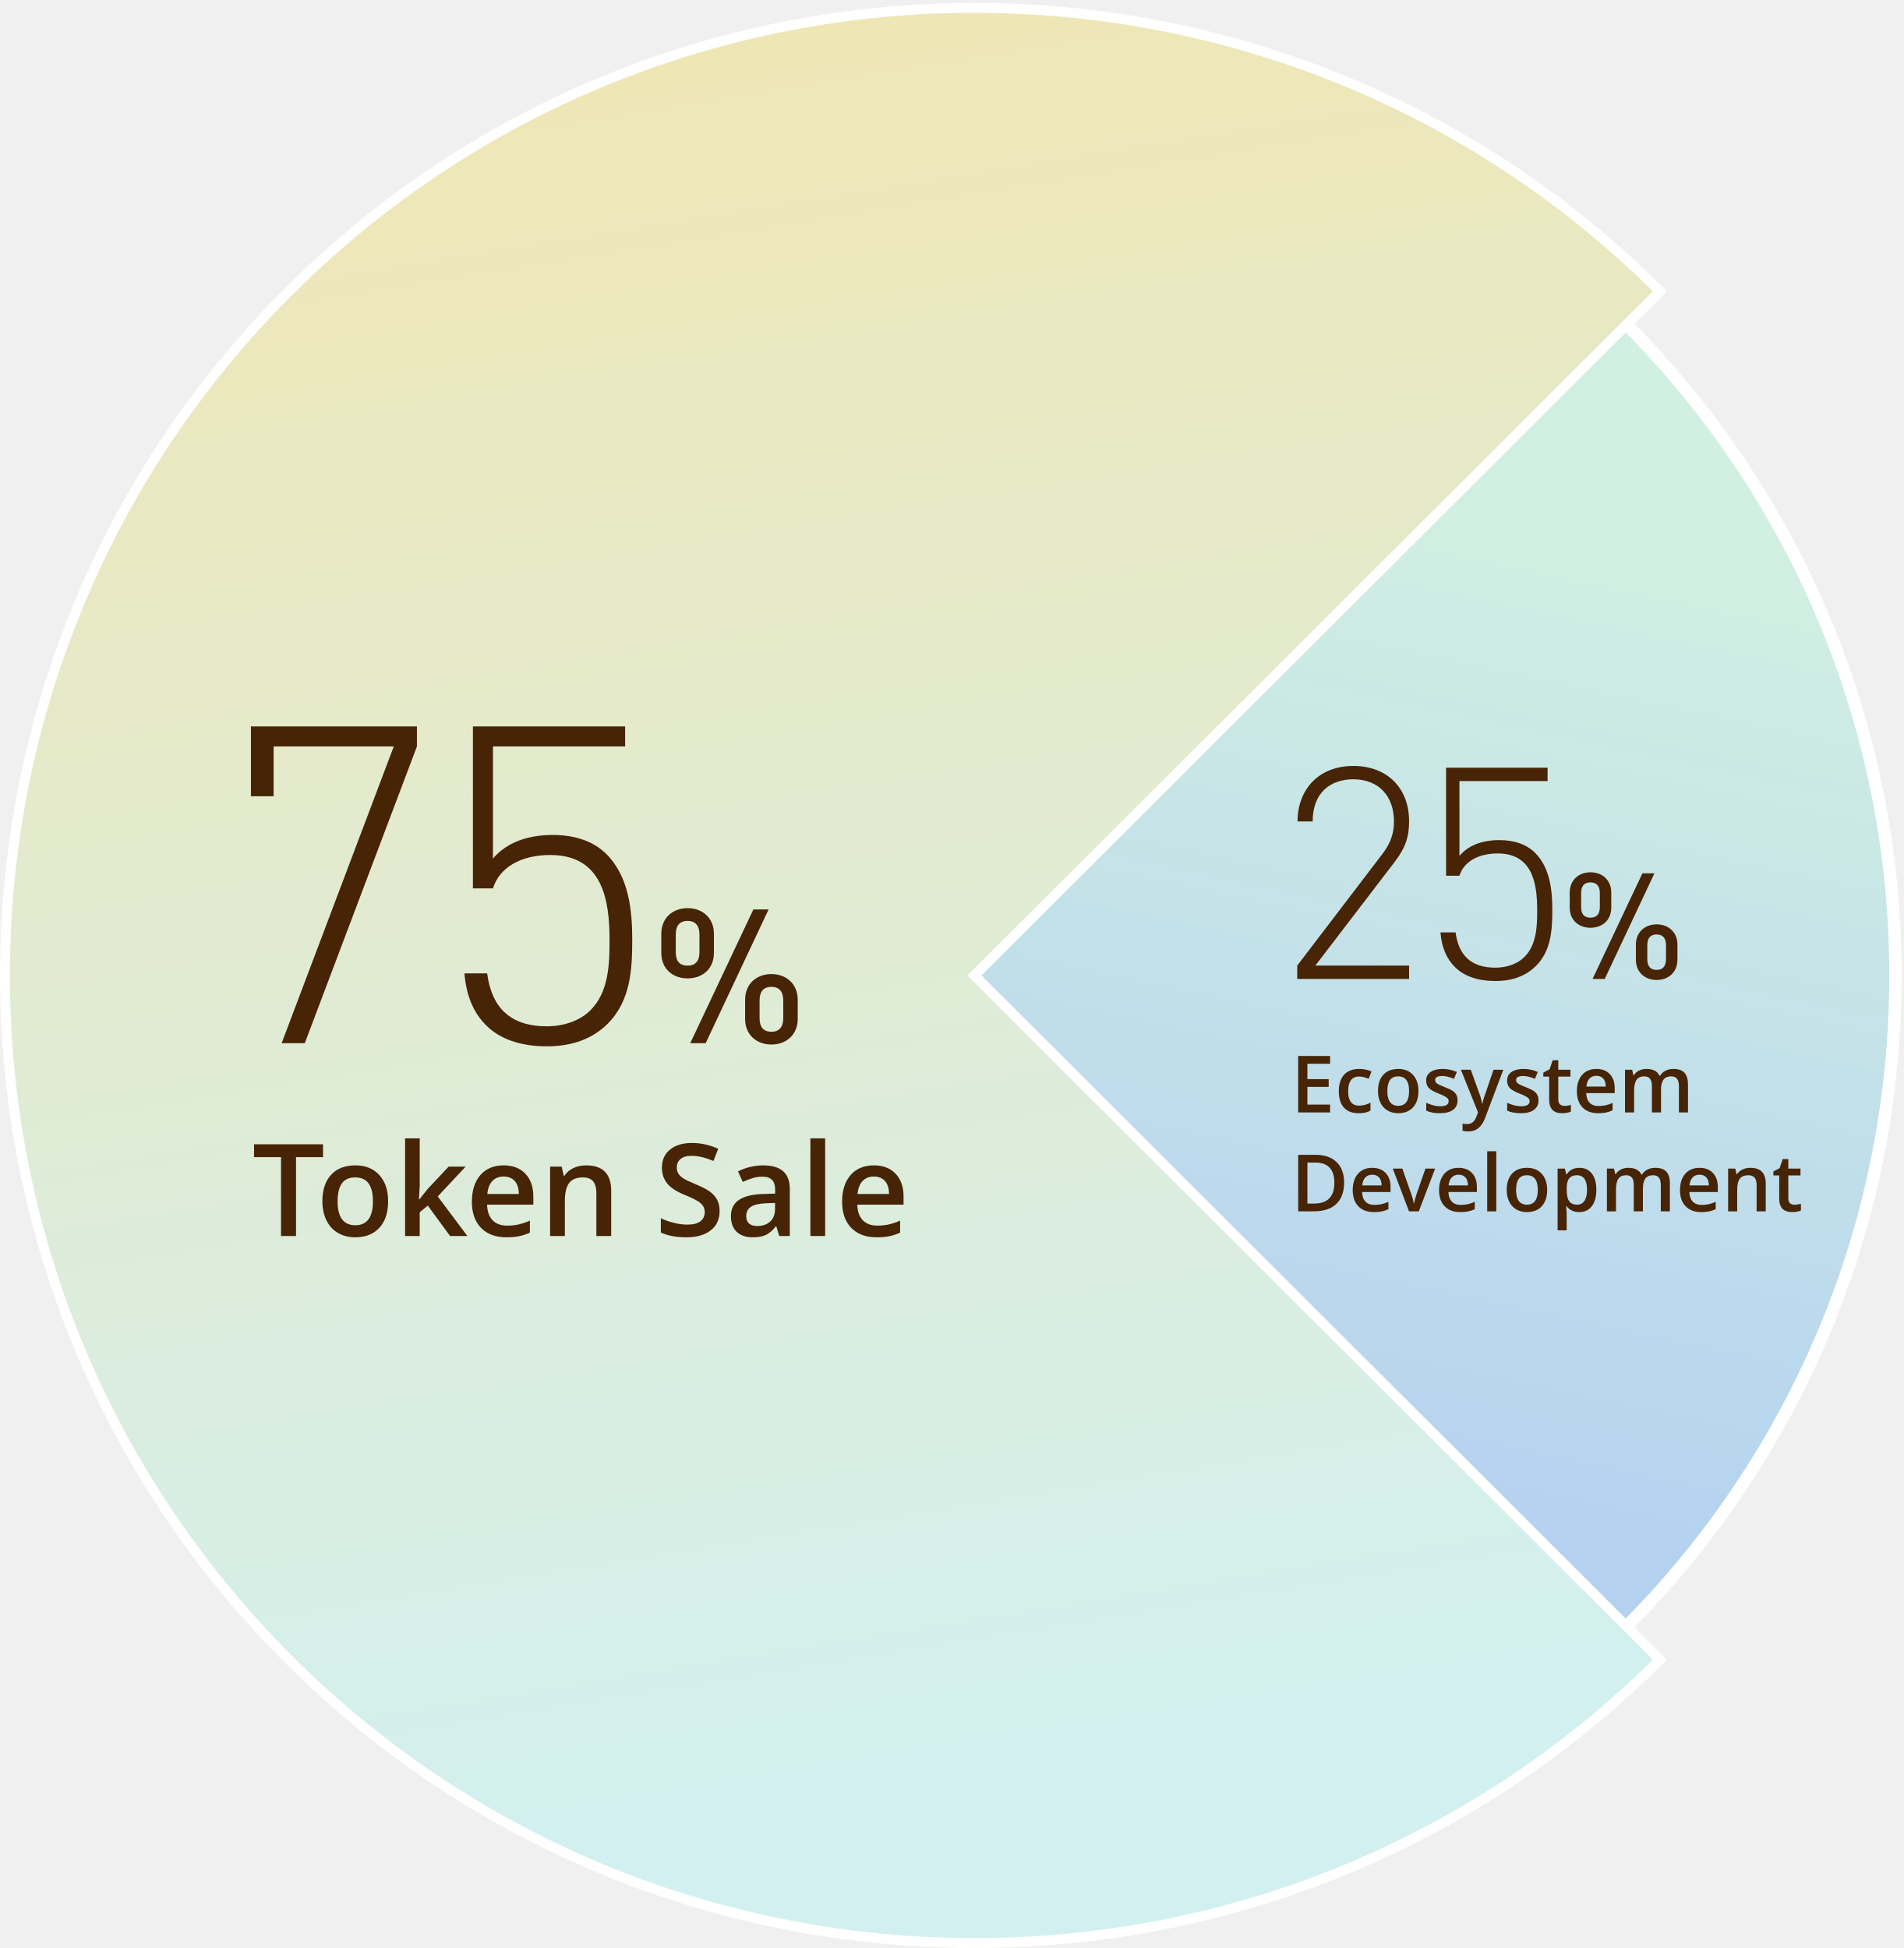
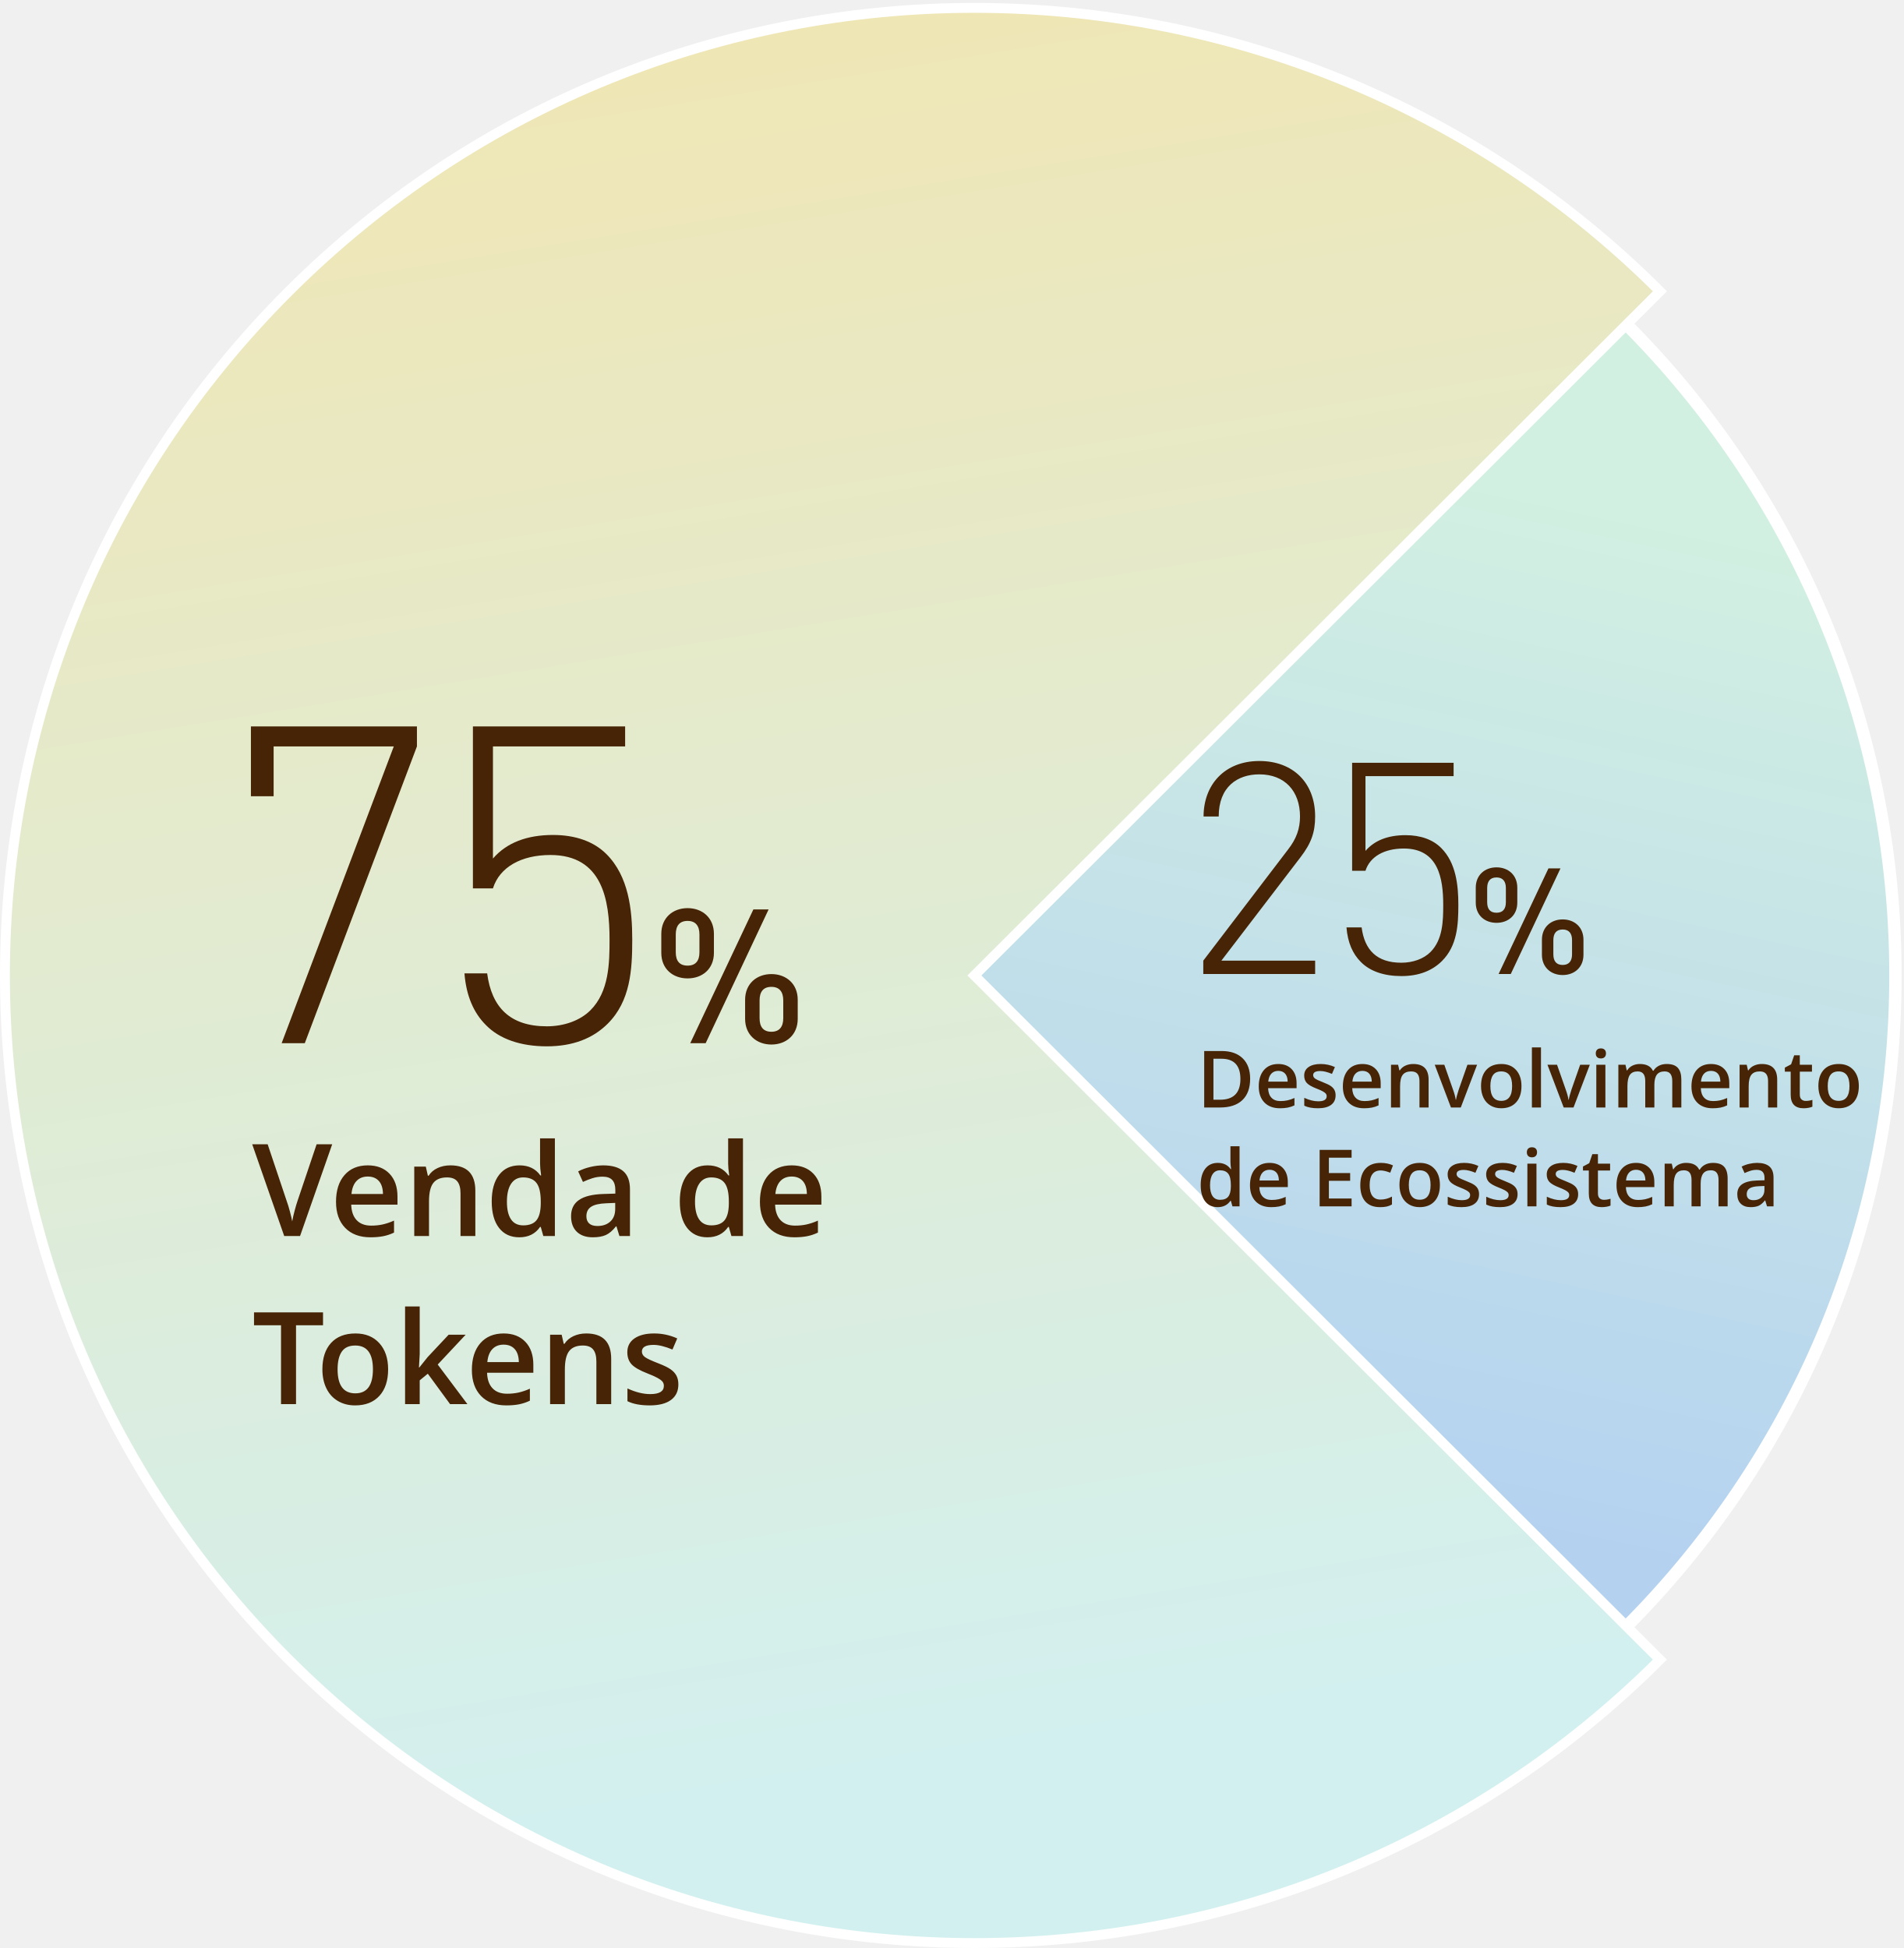
<svg xmlns="http://www.w3.org/2000/svg" width="385" height="394" viewBox="0 0 385 394">
  <defs>
    <linearGradient id="a" x1="86.052%" x2="74.281%" y1="24.321%" y2="79.657%">
      <stop offset="0%" stop-color="#D2F0E1" />
      <stop offset="100%" stop-color="#B4D2F0" />
    </linearGradient>
    <linearGradient id="b" x1="60.467%" x2="48.189%" y1="90.323%" y2="0%">
      <stop offset="0%" stop-color="#D2F0F0" />
      <stop offset="100%" stop-color="#F0E6B4" />
    </linearGradient>
  </defs>
  <g fill="none" fill-rule="evenodd">
    <g stroke="#FFF">
      <path stroke-width="4" d="M382.54 197.298c0 102.633-83.201 185.834-185.835 185.834-102.632 0-185.834-83.2-185.834-185.834S94.073 11.464 196.705 11.464c102.634 0 185.835 83.2 185.835 185.834" />
      <path fill="url(#a)" d="M381.538 196.298c0 102.632-83.2 185.832-185.833 185.832-102.631 0-185.832-83.2-185.832-185.832 0-102.633 83.2-185.832 185.832-185.832 102.633 0 185.833 83.2 185.833 185.832" transform="translate(1 1)" />
      <path fill="url(#b)" stroke-width="2" d="M334.659 57.913c-76.559-76.427-200.683-76.427-277.24 0-76.558 76.427-76.558 200.34 0 276.767 76.557 76.427 200.681 76.427 277.24 0l-138.62-138.383 138.62-138.384z" transform="translate(1 1)" />
    </g>
    <g fill="#462405">
-       <path d="M59.861 250h-3.034v-15.958h-5.459v-2.603H65.32v2.603h-5.459V250zm18.624-7.046c0 2.294-.588 4.084-1.764 5.37-1.177 1.287-2.814 1.93-4.913 1.93-1.312 0-2.472-.296-3.479-.889-1.007-.592-1.781-1.443-2.323-2.552-.542-1.108-.813-2.395-.813-3.859 0-2.277.584-4.054 1.752-5.332 1.168-1.278 2.814-1.917 4.939-1.917 2.031 0 3.64.654 4.824 1.962 1.185 1.307 1.777 3.07 1.777 5.287zm-10.22 0c0 3.242 1.198 4.862 3.593 4.862 2.37 0 3.555-1.62 3.555-4.862 0-3.208-1.193-4.811-3.58-4.811-1.253 0-2.16.414-2.723 1.244-.563.83-.844 2.018-.844 3.567zm16.53-.368l1.688-2.107 4.24-4.52h3.441l-5.65 6.03L94.52 250h-3.504l-4.507-6.157-1.638 1.345V250h-2.958v-19.754h2.958v9.636l-.152 2.704h.076zm17.596 7.668c-2.184 0-3.891-.637-5.123-1.91-1.231-1.275-1.847-3.029-1.847-5.263 0-2.294.571-4.096 1.714-5.408 1.142-1.312 2.712-1.968 4.71-1.968 1.853 0 3.317.563 4.392 1.689 1.075 1.125 1.613 2.674 1.613 4.646v1.612h-9.357c.042 1.363.41 2.41 1.105 3.142.694.733 1.671 1.099 2.932 1.099.83 0 1.602-.079 2.317-.235a12.145 12.145 0 0 0 2.304-.781v2.425a9.16 9.16 0 0 1-2.209.736c-.744.144-1.595.216-2.551.216zm-.546-12.29c-.948 0-1.708.301-2.28.902-.57.601-.911 1.477-1.021 2.628h6.373c-.017-1.16-.296-2.037-.838-2.634s-1.286-.895-2.234-.895zM123.592 250h-2.996v-8.633c0-1.083-.218-1.891-.654-2.425-.436-.533-1.128-.8-2.076-.8-1.26 0-2.183.373-2.767 1.118-.584.745-.876 1.993-.876 3.745V250h-2.984v-14.041h2.336l.42 1.84h.151c.424-.668 1.025-1.184 1.803-1.548.779-.364 1.642-.546 2.59-.546 3.369 0 5.053 1.714 5.053 5.142V250zm21.925-5.04c0 1.65-.597 2.945-1.79 3.885-1.194.94-2.84 1.409-4.939 1.409s-3.817-.326-5.154-.978v-2.869c.846.398 1.745.711 2.698.94.952.228 1.838.342 2.66.342 1.201 0 2.088-.228 2.659-.685.571-.457.857-1.07.857-1.84 0-.695-.263-1.283-.787-1.766-.525-.482-1.608-1.053-3.25-1.713-1.693-.686-2.886-1.469-3.58-2.35-.694-.88-1.041-1.937-1.041-3.173 0-1.549.55-2.767 1.65-3.656 1.1-.889 2.577-1.333 4.43-1.333 1.778 0 3.547.39 5.307 1.168l-.965 2.475c-1.65-.694-3.123-1.04-4.418-1.04-.981 0-1.726.213-2.234.64-.508.428-.762.993-.762 1.695 0 .483.102.895.305 1.238.203.343.538.667 1.003.971.466.305 1.303.707 2.514 1.206 1.362.567 2.361 1.096 2.996 1.587.635.491 1.1 1.046 1.396 1.663.296.618.445 1.346.445 2.184zm12.06 5.04l-.597-1.955h-.101c-.677.855-1.358 1.437-2.044 1.746-.686.308-1.566.463-2.64.463-1.38 0-2.457-.372-3.232-1.117-.774-.745-1.161-1.799-1.161-3.161 0-1.448.537-2.54 1.612-3.276 1.075-.736 2.713-1.138 4.913-1.206l2.425-.076v-.75c0-.896-.21-1.567-.628-2.011-.42-.445-1.069-.667-1.95-.667-.719 0-1.408.106-2.069.318-.66.211-1.294.46-1.904.749l-.965-2.133c.762-.398 1.596-.7 2.501-.908a11.51 11.51 0 0 1 2.565-.31c1.786 0 3.133.388 4.043 1.167.91.779 1.365 2.002 1.365 3.669V250h-2.133zm-4.443-2.031c1.083 0 1.953-.303 2.609-.908.656-.605.984-1.454.984-2.545v-1.22l-1.803.077c-1.405.05-2.427.286-3.066.705-.64.419-.959 1.06-.959 1.923 0 .626.187 1.11.559 1.454.372.342.931.514 1.676.514zM166.857 250h-2.983v-19.754h2.983V250zm10.398.254c-2.184 0-3.891-.637-5.123-1.91-1.231-1.275-1.847-3.029-1.847-5.263 0-2.294.571-4.096 1.714-5.408 1.143-1.312 2.713-1.968 4.71-1.968 1.854 0 3.318.563 4.393 1.689 1.074 1.125 1.612 2.674 1.612 4.646v1.612h-9.357c.043 1.363.41 2.41 1.105 3.142.694.733 1.671 1.099 2.933 1.099.829 0 1.601-.079 2.316-.235a12.145 12.145 0 0 0 2.305-.781v2.425a9.16 9.16 0 0 1-2.21.736c-.744.144-1.595.216-2.551.216zm-.546-12.29c-.948 0-1.708.301-2.279.902s-.912 1.477-1.022 2.628h6.373c-.017-1.16-.296-2.037-.838-2.634-.541-.597-1.286-.895-2.234-.895zM84.31 150.97L61.63 211h-4.68l22.68-60.03h-24.3v10.08h-4.59v-14.13h33.57v4.05zm43.54 39.06c0 6.12-.36 12.42-4.95 17.01-2.97 2.97-7.02 4.59-12.33 4.59-5.22 0-9.54-1.44-12.33-4.32-2.43-2.43-3.96-5.85-4.32-10.44h4.59c.9 6.84 4.59 10.71 12.06 10.71 3.51 0 6.75-1.17 8.82-3.24 3.78-3.78 3.87-9.54 3.87-14.31 0-8.01-1.44-17.1-11.97-17.1-5.85 0-10.26 2.43-11.61 6.75h-4.05v-32.76h30.78v4.05H99.68v22.68c2.79-3.24 6.93-4.77 12.15-4.77 4.59 0 8.28 1.35 10.8 3.87 4.5 4.5 5.22 11.25 5.22 17.28zm33.462 16.03c0 3.268-2.356 5.206-5.32 5.206-2.964 0-5.32-1.938-5.32-5.206v-3.838c0-3.268 2.356-5.206 5.32-5.206 2.964 0 5.32 1.938 5.32 5.206v3.838zm-5.89-22.116L142.692 211h-3.116l12.768-27.056h3.078zm-11.058 8.778c0 3.268-2.356 5.168-5.32 5.168-2.964 0-5.32-1.9-5.32-5.168v-3.838c0-3.268 2.356-5.206 5.32-5.206 2.964 0 5.32 1.938 5.32 5.206v3.838zm14.022 13.224v-3.61c0-1.71-.76-2.736-2.394-2.736-1.634 0-2.394.988-2.394 2.736v3.61c0 1.748.76 2.736 2.394 2.736 1.634 0 2.394-1.026 2.394-2.736zm-16.948-13.338v-3.61c0-1.71-.76-2.736-2.394-2.736-1.634 0-2.394.988-2.394 2.736v3.61c0 1.748.76 2.698 2.394 2.698 1.634 0 2.394-.988 2.394-2.698z" />
+       <path d="M64.025 231.44h3.149l-6.5 18.56h-3.2L51 231.44h3.123l3.872 11.54c.203.55.42 1.258.648 2.126.228.867.376 1.513.444 1.936.11-.643.28-1.388.508-2.234.228-.847.414-1.473.558-1.88l3.872-11.489zm10.893 18.814c-2.184 0-3.891-.637-5.123-1.91-1.231-1.275-1.847-3.029-1.847-5.263 0-2.294.572-4.096 1.714-5.408 1.143-1.312 2.713-1.968 4.71-1.968 1.854 0 3.318.563 4.393 1.689 1.075 1.125 1.612 2.674 1.612 4.646v1.612h-9.356c.042 1.363.41 2.41 1.104 3.142.694.733 1.672 1.099 2.933 1.099.829 0 1.601-.079 2.317-.235a12.145 12.145 0 0 0 2.304-.781v2.425a9.16 9.16 0 0 1-2.21.736c-.744.144-1.595.216-2.551.216zm-.546-12.29c-.948 0-1.707.301-2.279.902-.571.601-.912 1.477-1.022 2.628h6.373c-.017-1.16-.296-2.037-.838-2.634-.541-.597-1.286-.895-2.234-.895zM96.12 250h-2.996v-8.633c0-1.083-.218-1.891-.654-2.425-.436-.533-1.128-.8-2.075-.8-1.262 0-2.184.373-2.768 1.118-.584.745-.876 1.993-.876 3.745V250h-2.983v-14.041h2.336l.418 1.84h.153c.423-.668 1.024-1.184 1.803-1.548.778-.364 1.641-.546 2.59-.546 3.368 0 5.052 1.714 5.052 5.142V250zm8.887.254c-1.752 0-3.119-.635-4.1-1.904-.983-1.27-1.473-3.051-1.473-5.345 0-2.302.497-4.094 1.491-5.377.995-1.282 2.372-1.923 4.133-1.923 1.845 0 3.25.681 4.214 2.044h.153c-.144-1.007-.216-1.803-.216-2.387v-5.116h2.996V250h-2.336l-.52-1.84h-.14c-.956 1.396-2.357 2.094-4.202 2.094zm.8-2.412c1.227 0 2.12-.345 2.678-1.035.559-.69.847-1.809.864-3.358v-.419c0-1.769-.288-3.025-.864-3.77-.575-.745-1.477-1.117-2.704-1.117-1.05 0-1.857.425-2.425 1.275-.567.851-.85 2.063-.85 3.638 0 1.557.275 2.744.825 3.56.55.817 1.375 1.226 2.476 1.226zM125.255 250l-.597-1.955h-.101c-.677.855-1.359 1.437-2.044 1.746-.686.308-1.566.463-2.64.463-1.38 0-2.457-.372-3.232-1.117-.774-.745-1.162-1.799-1.162-3.161 0-1.448.538-2.54 1.613-3.276 1.075-.736 2.712-1.138 4.913-1.206l2.425-.076v-.75c0-.896-.21-1.567-.629-2.011-.419-.445-1.068-.667-1.948-.667-.72 0-1.41.106-2.07.318-.66.211-1.295.46-1.904.749l-.965-2.133c.762-.398 1.595-.7 2.501-.908a11.51 11.51 0 0 1 2.564-.31c1.786 0 3.134.388 4.044 1.167.91.779 1.365 2.002 1.365 3.669V250h-2.133zm-4.443-2.031c1.083 0 1.952-.303 2.608-.908.656-.605.984-1.454.984-2.545v-1.22l-1.802.077c-1.405.05-2.427.286-3.066.705-.64.419-.959 1.06-.959 1.923 0 .626.186 1.11.559 1.454.372.342.93.514 1.676.514zm22.229 2.285c-1.752 0-3.119-.635-4.1-1.904-.982-1.27-1.473-3.051-1.473-5.345 0-2.302.497-4.094 1.491-5.377.995-1.282 2.372-1.923 4.133-1.923 1.845 0 3.25.681 4.215 2.044h.152c-.144-1.007-.216-1.803-.216-2.387v-5.116h2.996V250h-2.336l-.52-1.84h-.14c-.956 1.396-2.357 2.094-4.202 2.094zm.8-2.412c1.227 0 2.12-.345 2.679-1.035.558-.69.846-1.809.863-3.358v-.419c0-1.769-.288-3.025-.863-3.77-.576-.745-1.477-1.117-2.705-1.117-1.05 0-1.857.425-2.424 1.275-.567.851-.851 2.063-.851 3.638 0 1.557.275 2.744.825 3.56.55.817 1.376 1.226 2.476 1.226zm16.796 2.412c-2.184 0-3.891-.637-5.123-1.91-1.231-1.275-1.847-3.029-1.847-5.263 0-2.294.571-4.096 1.714-5.408 1.142-1.312 2.712-1.968 4.71-1.968 1.853 0 3.318.563 4.392 1.689 1.075 1.125 1.613 2.674 1.613 4.646v1.612h-9.357c.043 1.363.41 2.41 1.105 3.142.694.733 1.671 1.099 2.932 1.099.83 0 1.602-.079 2.317-.235a12.145 12.145 0 0 0 2.304-.781v2.425a9.16 9.16 0 0 1-2.209.736c-.744.144-1.595.216-2.551.216zm-.546-12.29c-.948 0-1.708.301-2.279.902s-.912 1.477-1.022 2.628h6.373c-.017-1.16-.296-2.037-.838-2.634-.541-.597-1.286-.895-2.234-.895zM59.86 284h-3.034v-15.958h-5.459v-2.603H65.32v2.603h-5.459V284zm18.624-7.046c0 2.294-.588 4.084-1.764 5.37-1.177 1.287-2.814 1.93-4.913 1.93-1.312 0-2.472-.296-3.479-.889-1.007-.592-1.781-1.443-2.323-2.552-.542-1.108-.813-2.395-.813-3.859 0-2.277.584-4.054 1.752-5.332 1.168-1.278 2.814-1.917 4.939-1.917 2.031 0 3.64.654 4.824 1.962 1.185 1.307 1.777 3.07 1.777 5.287zm-10.22 0c0 3.242 1.198 4.862 3.593 4.862 2.37 0 3.555-1.62 3.555-4.862 0-3.208-1.193-4.811-3.58-4.811-1.253 0-2.16.414-2.723 1.244-.563.83-.844 2.018-.844 3.567zm16.53-.368l1.688-2.107 4.24-4.52h3.441l-5.65 6.03L94.52 284h-3.504l-4.507-6.157-1.638 1.345V284h-2.958v-19.754h2.958v9.636l-.152 2.704h.076zm17.596 7.668c-2.184 0-3.891-.637-5.123-1.91-1.231-1.275-1.847-3.029-1.847-5.263 0-2.294.571-4.096 1.714-5.408 1.142-1.312 2.712-1.968 4.71-1.968 1.853 0 3.317.563 4.392 1.689 1.075 1.125 1.613 2.674 1.613 4.646v1.612h-9.357c.042 1.363.41 2.41 1.105 3.142.694.733 1.671 1.099 2.932 1.099.83 0 1.602-.079 2.317-.235a12.145 12.145 0 0 0 2.304-.781v2.425a9.16 9.16 0 0 1-2.209.736c-.744.144-1.595.216-2.551.216zm-.546-12.29c-.948 0-1.708.301-2.28.902-.57.601-.911 1.477-1.021 2.628h6.373c-.017-1.16-.296-2.037-.838-2.634s-1.286-.895-2.234-.895zM123.592 284h-2.996v-8.633c0-1.083-.218-1.891-.654-2.425-.436-.533-1.128-.8-2.076-.8-1.26 0-2.183.373-2.767 1.118-.584.745-.876 1.993-.876 3.745V284h-2.984v-14.041h2.336l.42 1.84h.151c.424-.668 1.025-1.184 1.803-1.548.779-.364 1.642-.546 2.59-.546 3.369 0 5.053 1.714 5.053 5.142V284zm13.584-3.999c0 1.371-.5 2.423-1.498 3.155-.999.732-2.43 1.098-4.291 1.098-1.87 0-3.373-.284-4.507-.85v-2.578c1.65.762 3.186 1.143 4.608 1.143 1.837 0 2.755-.555 2.755-1.663 0-.356-.101-.652-.305-.889-.203-.237-.537-.482-1.002-.736-.466-.254-1.113-.542-1.943-.864-1.616-.626-2.71-1.252-3.282-1.879-.57-.626-.857-1.438-.857-2.437 0-1.202.485-2.135 1.454-2.8.97-.664 2.287-.996 3.955-.996a11.2 11.2 0 0 1 4.684 1.003l-.965 2.247c-1.515-.626-2.788-.94-3.82-.94-1.575 0-2.362.45-2.362 1.346 0 .44.205.813.616 1.118.41.304 1.305.723 2.685 1.256 1.16.449 2.001.86 2.526 1.232.525.372.914.802 1.168 1.288.254.487.38 1.069.38 1.746zM84.31 150.97L61.63 211h-4.68l22.68-60.03h-24.3v10.08h-4.59v-14.13h33.57v4.05zm43.54 39.06c0 6.12-.36 12.42-4.95 17.01-2.97 2.97-7.02 4.59-12.33 4.59-5.22 0-9.54-1.44-12.33-4.32-2.43-2.43-3.96-5.85-4.32-10.44h4.59c.9 6.84 4.59 10.71 12.06 10.71 3.51 0 6.75-1.17 8.82-3.24 3.78-3.78 3.87-9.54 3.87-14.31 0-8.01-1.44-17.1-11.97-17.1-5.85 0-10.26 2.43-11.61 6.75h-4.05v-32.76h30.78v4.05H99.68v22.68c2.79-3.24 6.93-4.77 12.15-4.77 4.59 0 8.28 1.35 10.8 3.87 4.5 4.5 5.22 11.25 5.22 17.28zm33.462 16.03c0 3.268-2.356 5.206-5.32 5.206-2.964 0-5.32-1.938-5.32-5.206v-3.838c0-3.268 2.356-5.206 5.32-5.206 2.964 0 5.32 1.938 5.32 5.206v3.838zm-5.89-22.116L142.692 211h-3.116l12.768-27.056h3.078zm-11.058 8.778c0 3.268-2.356 5.168-5.32 5.168-2.964 0-5.32-1.9-5.32-5.168v-3.838c0-3.268 2.356-5.206 5.32-5.206 2.964 0 5.32 1.938 5.32 5.206v3.838zm14.022 13.224v-3.61c0-1.71-.76-2.736-2.394-2.736-1.634 0-2.394.988-2.394 2.736v3.61c0 1.748.76 2.736 2.394 2.736 1.634 0 2.394-1.026 2.394-2.736zm-16.948-13.338v-3.61c0-1.71-.76-2.736-2.394-2.736-1.634 0-2.394.988-2.394 2.736v3.61c0 1.748.76 2.698 2.394 2.698 1.634 0 2.394-.988 2.394-2.698z" />
    </g>
    <g fill="#462405">
-       <path d="M268.969 225h-6.461v-11.422h6.46v1.578h-4.593v3.11h4.305v1.562h-4.305v3.586h4.594V225zm5.758.156c-1.308 0-2.301-.381-2.98-1.144-.68-.763-1.02-1.858-1.02-3.285 0-1.454.355-2.57 1.066-3.352.71-.781 1.738-1.172 3.082-1.172.911 0 1.732.17 2.46.508l-.554 1.476c-.776-.302-1.416-.453-1.922-.453-1.494 0-2.242.993-2.242 2.977 0 .969.186 1.697.559 2.184.372.487.918.73 1.637.73.817 0 1.59-.203 2.32-.61v1.602c-.328.193-.679.33-1.051.414a6.305 6.305 0 0 1-1.355.125zm12.101-4.492c0 1.412-.362 2.513-1.086 3.305-.724.791-1.732 1.187-3.023 1.187-.808 0-1.521-.182-2.14-.547a3.61 3.61 0 0 1-1.43-1.57c-.334-.682-.5-1.474-.5-2.375 0-1.401.359-2.495 1.078-3.281.718-.787 1.731-1.18 3.039-1.18 1.25 0 2.24.402 2.968 1.207.73.805 1.094 1.89 1.094 3.254zm-6.289 0c0 1.995.737 2.992 2.211 2.992 1.458 0 2.188-.997 2.188-2.992 0-1.974-.735-2.96-2.204-2.96-.77 0-1.33.254-1.675.765-.347.51-.52 1.242-.52 2.195zm14.203 1.875c0 .844-.307 1.49-.922 1.941-.614.451-1.494.676-2.64.676-1.151 0-2.076-.174-2.774-.523v-1.586c1.016.469 1.961.703 2.836.703 1.13 0 1.695-.341 1.695-1.023a.81.81 0 0 0-.187-.547c-.125-.146-.33-.297-.617-.453a10.621 10.621 0 0 0-1.195-.532c-.995-.385-1.668-.77-2.02-1.156-.352-.385-.527-.885-.527-1.5 0-.74.298-1.314.894-1.723.597-.408 1.408-.613 2.434-.613 1.015 0 1.976.206 2.883.617l-.594 1.383c-.932-.385-1.716-.578-2.352-.578-.969 0-1.453.276-1.453.828 0 .271.126.5.379.688.253.187.803.445 1.652.773.714.276 1.232.529 1.555.758.323.229.563.493.719.793.156.3.234.657.234 1.074zm.672-6.18h2l1.758 4.899c.266.698.443 1.354.531 1.969h.063c.047-.287.132-.635.257-1.043.125-.41.787-2.35 1.985-5.825h1.984l-3.695 9.79c-.672 1.796-1.792 2.695-3.36 2.695-.406 0-.802-.045-1.187-.133v-1.453c.276.062.591.094.945.094.886 0 1.508-.513 1.868-1.54l.32-.812-3.469-8.64zm15.695 6.18c0 .844-.307 1.49-.921 1.941-.615.451-1.495.676-2.641.676-1.151 0-2.076-.174-2.774-.523v-1.586c1.016.469 1.961.703 2.836.703 1.13 0 1.696-.341 1.696-1.023a.81.81 0 0 0-.188-.547c-.125-.146-.33-.297-.617-.453a10.621 10.621 0 0 0-1.195-.532c-.995-.385-1.668-.77-2.02-1.156-.351-.385-.527-.885-.527-1.5 0-.74.298-1.314.894-1.723.597-.408 1.408-.613 2.434-.613 1.016 0 1.976.206 2.883.617l-.594 1.383c-.932-.385-1.716-.578-2.352-.578-.968 0-1.453.276-1.453.828 0 .271.127.5.38.688.252.187.803.445 1.652.773.713.276 1.231.529 1.554.758.323.229.563.493.719.793.156.3.234.657.234 1.074zm5.204 1.133c.447 0 .895-.07 1.343-.211v1.383a3.706 3.706 0 0 1-.785.222c-.32.06-.652.09-.996.09-1.74 0-2.61-.916-2.61-2.75v-4.656h-1.18v-.813l1.267-.671.625-1.828h1.132v1.921h2.461v1.391h-2.46v4.625c0 .443.11.77.331.98.222.211.512.317.872.317zm6.843 1.484c-1.344 0-2.394-.392-3.152-1.176-.758-.783-1.137-1.863-1.137-3.238 0-1.411.352-2.52 1.055-3.328.703-.807 1.67-1.21 2.898-1.21 1.14 0 2.042.345 2.703 1.038.662.693.993 1.646.993 2.86v.992h-5.758c.026.838.252 1.483.68 1.933.427.45 1.028.676 1.804.676.51 0 .986-.048 1.426-.144.44-.097.913-.257 1.418-.48v1.491a5.637 5.637 0 0 1-1.36.453 8.336 8.336 0 0 1-1.57.133zm-.336-7.562c-.583 0-1.05.185-1.402.554-.352.37-.561.91-.629 1.618h3.922c-.01-.714-.182-1.254-.516-1.621-.333-.368-.791-.551-1.375-.551zM335.883 225h-1.844v-5.328c0-.662-.125-1.155-.375-1.48-.25-.326-.64-.489-1.172-.489-.708 0-1.228.23-1.558.692-.331.46-.497 1.227-.497 2.3V225h-1.835v-8.64h1.437l.258 1.132h.094c.24-.411.587-.729 1.043-.953a3.363 3.363 0 0 1 1.503-.336c1.329 0 2.209.453 2.641 1.36h.125c.255-.428.615-.76 1.078-1 .464-.24.995-.36 1.594-.36 1.031 0 1.783.26 2.254.781.471.521.707 1.315.707 2.383V225H339.5v-5.328c0-.662-.126-1.155-.379-1.48-.253-.326-.644-.489-1.176-.489-.713 0-1.235.223-1.566.668-.33.445-.496 1.129-.496 2.05V225zm-64.086 14.18c0 1.885-.524 3.327-1.57 4.324-1.047.997-2.555 1.496-4.524 1.496h-3.195v-11.422h3.531c1.818 0 3.232.49 4.242 1.469 1.01.979 1.516 2.357 1.516 4.133zm-1.969.062c0-2.734-1.279-4.101-3.836-4.101h-1.617v8.289h1.328c2.75 0 4.125-1.396 4.125-4.188zm8 5.914c-1.344 0-2.394-.392-3.152-1.176-.758-.783-1.137-1.863-1.137-3.238 0-1.411.352-2.52 1.055-3.328.703-.807 1.669-1.21 2.898-1.21 1.14 0 2.042.345 2.703 1.038.662.693.993 1.646.993 2.86v.992h-5.758c.026.838.252 1.483.68 1.933.426.45 1.028.676 1.804.676.51 0 .986-.048 1.426-.144.44-.097.913-.257 1.418-.48v1.491a5.637 5.637 0 0 1-1.36.453 8.336 8.336 0 0 1-1.57.133zm-.336-7.562c-.583 0-1.05.185-1.402.554-.352.37-.561.91-.63 1.618h3.923c-.01-.714-.182-1.254-.516-1.621-.333-.368-.791-.551-1.375-.551zm7.43 7.406l-3.281-8.64h1.937l1.758 5.023c.302.844.484 1.526.547 2.047h.062c.047-.375.23-1.058.547-2.047l1.758-5.024h1.953L286.906 245h-1.984zm10.367.156c-1.344 0-2.394-.392-3.152-1.176-.758-.783-1.137-1.863-1.137-3.238 0-1.411.352-2.52 1.055-3.328.703-.807 1.669-1.21 2.898-1.21 1.14 0 2.042.345 2.703 1.038.662.693.992 1.646.992 2.86v.992h-5.757c.026.838.252 1.483.68 1.933.426.45 1.028.676 1.804.676.51 0 .986-.048 1.426-.144.44-.097.913-.257 1.418-.48v1.491a5.637 5.637 0 0 1-1.36.453 8.336 8.336 0 0 1-1.57.133zm-.336-7.562c-.583 0-1.05.185-1.402.554-.352.37-.561.91-.63 1.618h3.923c-.01-.714-.183-1.254-.516-1.621-.333-.368-.792-.551-1.375-.551zM302.57 245h-1.836v-12.156h1.836V245zm10.29-4.336c0 1.412-.363 2.513-1.087 3.305-.724.791-1.731 1.187-3.023 1.187-.807 0-1.52-.182-2.14-.547a3.61 3.61 0 0 1-1.43-1.57c-.334-.682-.5-1.474-.5-2.375 0-1.401.36-2.495 1.078-3.281.719-.787 1.732-1.18 3.039-1.18 1.25 0 2.24.402 2.969 1.207.729.805 1.093 1.89 1.093 3.254zm-6.29 0c0 1.995.737 2.992 2.211 2.992 1.459 0 2.188-.997 2.188-2.992 0-1.974-.735-2.96-2.203-2.96-.771 0-1.33.254-1.676.765-.347.51-.52 1.242-.52 2.195zm12.782 4.492c-1.094 0-1.943-.393-2.547-1.18h-.11c.073.73.11 1.172.11 1.329v3.539h-1.836v-12.485h1.484c.042.162.128.547.258 1.157h.094c.573-.875 1.432-1.313 2.578-1.313 1.078 0 1.918.39 2.52 1.172.6.781.902 1.878.902 3.29 0 1.41-.306 2.512-.918 3.304-.612.791-1.457 1.187-2.535 1.187zm-.446-7.453c-.729 0-1.261.214-1.597.64-.336.428-.504 1.11-.504 2.048v.273c0 1.052.166 1.814.5 2.285.333.472.877.707 1.632.707.636 0 1.125-.26 1.47-.781.343-.52.515-1.263.515-2.227 0-.968-.17-1.701-.512-2.199-.341-.497-.842-.746-1.504-.746zM332.22 245h-1.844v-5.328c0-.662-.125-1.155-.375-1.48-.25-.326-.64-.489-1.172-.489-.708 0-1.228.23-1.558.692-.331.46-.497 1.227-.497 2.3V245h-1.836v-8.64h1.438l.258 1.132h.094c.24-.411.587-.729 1.043-.953a3.363 3.363 0 0 1 1.503-.336c1.329 0 2.209.453 2.641 1.36h.125c.255-.428.615-.76 1.078-1 .464-.24.995-.36 1.594-.36 1.031 0 1.782.26 2.254.781.471.521.707 1.315.707 2.383V245h-1.836v-5.328c0-.662-.126-1.155-.379-1.48-.253-.326-.644-.489-1.176-.489-.713 0-1.235.223-1.566.668-.33.445-.496 1.129-.496 2.05V245zm11.789.156c-1.344 0-2.395-.392-3.153-1.176-.757-.783-1.136-1.863-1.136-3.238 0-1.411.351-2.52 1.054-3.328.704-.807 1.67-1.21 2.899-1.21 1.14 0 2.042.345 2.703 1.038.661.693.992 1.646.992 2.86v.992h-5.758c.026.838.253 1.483.68 1.933.427.45 1.029.676 1.805.676.51 0 .985-.048 1.426-.144.44-.097.912-.257 1.418-.48v1.491a5.637 5.637 0 0 1-1.36.453 8.336 8.336 0 0 1-1.57.133zm-.336-7.562c-.583 0-1.05.185-1.402.554-.352.37-.562.91-.63 1.618h3.923c-.01-.714-.183-1.254-.516-1.621-.333-.368-.792-.551-1.375-.551zM357.055 245h-1.844v-5.313c0-.666-.134-1.164-.402-1.492-.269-.328-.694-.492-1.278-.492-.776 0-1.343.23-1.703.688-.36.458-.539 1.226-.539 2.304V245h-1.836v-8.64h1.438l.257 1.132h.094c.26-.411.63-.729 1.11-.953a3.718 3.718 0 0 1 1.593-.336c2.073 0 3.11 1.055 3.11 3.164V245zm5.773-1.328c.448 0 .896-.07 1.344-.211v1.383a3.706 3.706 0 0 1-.785.222c-.32.06-.653.09-.996.09-1.74 0-2.61-.916-2.61-2.75v-4.656h-1.18v-.813l1.266-.671.625-1.828h1.133v1.921h2.46v1.391h-2.46v4.625c0 .443.11.77.332.98.221.211.512.317.871.317zM284.94 198h-22.62v-2.7l17.16-22.5c1.68-2.16 2.4-4.2 2.4-6.66 0-5.1-3.06-8.52-8.22-8.52-4.44 0-8.22 2.52-8.22 8.52h-3.06c0-6.36 4.2-11.22 11.28-11.22 6.84 0 11.28 4.44 11.28 11.22 0 3.18-.78 5.4-2.94 8.22l-16.02 20.94h18.96v2.7zm28.96-13.98c0 4.08-.24 8.28-3.3 11.34-1.98 1.98-4.68 3.06-8.22 3.06-3.48 0-6.36-.96-8.22-2.88-1.62-1.62-2.64-3.9-2.88-6.96h3.06c.6 4.56 3.06 7.14 8.04 7.14 2.34 0 4.5-.78 5.88-2.16 2.52-2.52 2.58-6.36 2.58-9.54 0-5.34-.96-11.4-7.98-11.4-3.9 0-6.84 1.62-7.74 4.5h-2.7v-21.84h20.52v2.7h-17.82v15.12c1.86-2.16 4.62-3.18 8.1-3.18 3.06 0 5.52.9 7.2 2.58 3 3 3.48 7.5 3.48 11.52zm25.3 10.08c0 2.58-1.86 4.11-4.2 4.11s-4.2-1.53-4.2-4.11v-3.03c0-2.58 1.86-4.11 4.2-4.11s4.2 1.53 4.2 4.11v3.03zm-4.65-17.46L324.5 198h-2.46l10.08-21.36h2.43zm-8.73 6.93c0 2.58-1.86 4.08-4.2 4.08s-4.2-1.5-4.2-4.08v-3.03c0-2.58 1.86-4.11 4.2-4.11s4.2 1.53 4.2 4.11v3.03zm11.07 10.44v-2.85c0-1.35-.6-2.16-1.89-2.16s-1.89.78-1.89 2.16v2.85c0 1.38.6 2.16 1.89 2.16s1.89-.81 1.89-2.16zm-13.38-10.53v-2.85c0-1.35-.6-2.16-1.89-2.16s-1.89.78-1.89 2.16v2.85c0 1.38.6 2.13 1.89 2.13s1.89-.78 1.89-2.13z" />
+       <path d="M252.797 218.18c0 1.885-.524 3.327-1.57 4.324-1.047.997-2.555 1.496-4.524 1.496h-3.195v-11.422h3.531c1.818 0 3.232.49 4.242 1.469 1.01.979 1.516 2.357 1.516 4.133zm-1.969.062c0-2.734-1.279-4.101-3.836-4.101h-1.617v8.289h1.328c2.75 0 4.125-1.396 4.125-4.188zm8 5.914c-1.344 0-2.394-.392-3.152-1.176-.758-.783-1.137-1.863-1.137-3.238 0-1.411.352-2.52 1.055-3.328.703-.807 1.669-1.21 2.898-1.21 1.14 0 2.042.345 2.703 1.038.662.693.993 1.646.993 2.86v.992h-5.758c.026.838.252 1.483.68 1.933.426.45 1.028.676 1.804.676.51 0 .986-.048 1.426-.144.44-.097.913-.257 1.418-.48v1.491a5.637 5.637 0 0 1-1.36.453 8.336 8.336 0 0 1-1.57.133zm-.336-7.562c-.583 0-1.05.185-1.402.554-.352.37-.561.91-.63 1.618h3.923c-.01-.714-.182-1.254-.516-1.621-.333-.368-.791-.551-1.375-.551zm11.586 4.945c0 .844-.307 1.49-.922 1.941-.614.451-1.495.676-2.64.676-1.151 0-2.076-.174-2.774-.523v-1.586c1.016.469 1.961.703 2.836.703 1.13 0 1.695-.341 1.695-1.023a.81.81 0 0 0-.187-.547c-.125-.146-.33-.297-.617-.453a10.621 10.621 0 0 0-1.196-.532c-.994-.385-1.668-.77-2.02-1.156-.35-.385-.526-.885-.526-1.5 0-.74.298-1.314.894-1.723.596-.408 1.408-.613 2.434-.613 1.015 0 1.976.206 2.882.617l-.593 1.383c-.933-.385-1.716-.578-2.352-.578-.969 0-1.453.276-1.453.828 0 .271.126.5.379.688.253.187.803.445 1.652.773.714.276 1.232.529 1.555.758.323.229.562.493.719.793.156.3.234.657.234 1.074zm5.758 2.617c-1.344 0-2.395-.392-3.152-1.176-.758-.783-1.137-1.863-1.137-3.238 0-1.411.351-2.52 1.055-3.328.703-.807 1.669-1.21 2.898-1.21 1.14 0 2.042.345 2.703 1.038.662.693.992 1.646.992 2.86v.992h-5.757c.026.838.252 1.483.68 1.933.426.45 1.028.676 1.804.676.51 0 .986-.048 1.426-.144.44-.097.912-.257 1.418-.48v1.491a5.637 5.637 0 0 1-1.36.453 8.336 8.336 0 0 1-1.57.133zm-.336-7.562c-.583 0-1.05.185-1.402.554-.352.37-.562.91-.63 1.618h3.923c-.01-.714-.183-1.254-.516-1.621-.333-.368-.792-.551-1.375-.551zM288.883 224h-1.844v-5.313c0-.666-.134-1.164-.402-1.492-.269-.328-.694-.492-1.278-.492-.776 0-1.343.23-1.703.688-.36.458-.539 1.226-.539 2.304V224h-1.836v-8.64h1.438l.258 1.132h.093c.26-.411.63-.729 1.11-.953a3.718 3.718 0 0 1 1.593-.336c2.073 0 3.11 1.055 3.11 3.164V224zm4.523 0l-3.281-8.64h1.938l1.757 5.023c.302.844.485 1.526.547 2.047h.063c.047-.375.229-1.058.547-2.047l1.757-5.024h1.954L295.39 224h-1.985zm14.258-4.336c0 1.412-.362 2.513-1.086 3.305-.724.791-1.732 1.187-3.023 1.187-.808 0-1.521-.182-2.14-.547a3.61 3.61 0 0 1-1.43-1.57c-.334-.682-.5-1.474-.5-2.375 0-1.401.359-2.495 1.077-3.281.72-.787 1.732-1.18 3.04-1.18 1.25 0 2.24.402 2.968 1.207.73.805 1.094 1.89 1.094 3.254zm-6.289 0c0 1.995.737 2.992 2.21 2.992 1.46 0 2.188-.997 2.188-2.992 0-1.974-.734-2.96-2.203-2.96-.77 0-1.33.254-1.675.765-.347.51-.52 1.242-.52 2.195zM311.609 224h-1.836v-12.156h1.836V224zm4.594 0l-3.281-8.64h1.937l1.758 5.023c.302.844.485 1.526.547 2.047h.063c.046-.375.229-1.058.546-2.047l1.758-5.024h1.953L318.188 224h-1.985zm8.43 0h-1.836v-8.64h1.836V224zm-1.945-10.93c0-.328.09-.58.269-.757.18-.178.436-.266.77-.266.322 0 .574.088.753.266.18.177.27.43.27.757 0 .313-.09.559-.27.739-.18.18-.43.27-.753.27-.334 0-.59-.09-.77-.27-.18-.18-.27-.426-.27-.739zM334.538 224h-1.844v-5.328c0-.662-.125-1.155-.375-1.48-.25-.326-.64-.489-1.172-.489-.708 0-1.227.23-1.558.692-.33.46-.496 1.227-.496 2.3V224h-1.836v-8.64h1.437l.258 1.132h.094c.24-.411.587-.729 1.043-.953a3.363 3.363 0 0 1 1.504-.336c1.328 0 2.208.453 2.64 1.36h.125c.256-.428.615-.76 1.079-1 .463-.24.994-.36 1.593-.36 1.032 0 1.783.26 2.254.781.472.521.707 1.315.707 2.383V224h-1.836v-5.328c0-.662-.126-1.155-.379-1.48-.252-.326-.644-.489-1.175-.489-.714 0-1.236.223-1.567.668-.33.445-.496 1.129-.496 2.05V224zm11.79.156c-1.345 0-2.395-.392-3.153-1.176-.758-.783-1.137-1.863-1.137-3.238 0-1.411.352-2.52 1.055-3.328.703-.807 1.669-1.21 2.898-1.21 1.14 0 2.042.345 2.703 1.038.662.693.993 1.646.993 2.86v.992h-5.758c.026.838.252 1.483.68 1.933.426.45 1.028.676 1.804.676.51 0 .986-.048 1.426-.144.44-.097.913-.257 1.418-.48v1.491a5.637 5.637 0 0 1-1.36.453 8.336 8.336 0 0 1-1.57.133zm-.337-7.562c-.583 0-1.05.185-1.402.554-.352.37-.561.91-.63 1.618h3.923c-.01-.714-.182-1.254-.516-1.621-.333-.368-.791-.551-1.375-.551zM359.375 224h-1.844v-5.313c0-.666-.134-1.164-.402-1.492-.268-.328-.694-.492-1.277-.492-.776 0-1.344.23-1.704.688-.359.458-.539 1.226-.539 2.304V224h-1.836v-8.64h1.438l.258 1.132h.094c.26-.411.63-.729 1.109-.953a3.718 3.718 0 0 1 1.594-.336c2.073 0 3.109 1.055 3.109 3.164V224zm5.773-1.328c.448 0 .896-.07 1.344-.211v1.383a3.706 3.706 0 0 1-.785.222c-.32.06-.652.09-.996.09-1.74 0-2.61-.916-2.61-2.75v-4.656h-1.18v-.813l1.267-.671.625-1.828h1.132v1.921h2.461v1.391h-2.46v4.625c0 .443.11.77.331.98.222.211.512.317.871.317zm10.735-3.008c0 1.412-.362 2.513-1.086 3.305-.724.791-1.732 1.187-3.024 1.187-.807 0-1.52-.182-2.14-.547a3.61 3.61 0 0 1-1.43-1.57c-.333-.682-.5-1.474-.5-2.375 0-1.401.36-2.495 1.078-3.281.719-.787 1.732-1.18 3.04-1.18 1.25 0 2.239.402 2.968 1.207.73.805 1.094 1.89 1.094 3.254zm-6.29 0c0 1.995.738 2.992 2.212 2.992 1.458 0 2.187-.997 2.187-2.992 0-1.974-.734-2.96-2.203-2.96-.77 0-1.33.254-1.676.765-.346.51-.52 1.242-.52 2.195zm-123.366 24.492c-1.079 0-1.92-.39-2.524-1.172-.604-.78-.906-1.877-.906-3.289 0-1.416.306-2.52.918-3.308.612-.79 1.46-1.184 2.543-1.184 1.135 0 2 .42 2.594 1.258h.093c-.088-.62-.132-1.11-.132-1.469v-3.148h1.843V244h-1.437l-.32-1.133h-.087c-.588.86-1.45 1.29-2.585 1.29zm.492-1.484c.755 0 1.304-.212 1.648-.637.344-.424.521-1.113.531-2.066v-.258c0-1.089-.177-1.862-.53-2.32-.355-.459-.91-.688-1.665-.688-.646 0-1.143.262-1.492.785-.349.524-.524 1.27-.524 2.239 0 .958.17 1.688.508 2.191.339.503.847.754 1.524.754zm10.336 1.484c-1.344 0-2.395-.392-3.153-1.176-.757-.783-1.136-1.863-1.136-3.238 0-1.411.351-2.52 1.054-3.328.703-.807 1.67-1.21 2.899-1.21 1.14 0 2.041.345 2.703 1.038.661.693.992 1.646.992 2.86v.992h-5.758c.026.838.253 1.483.68 1.933.427.45 1.029.676 1.805.676.51 0 .985-.048 1.425-.144.44-.097.913-.257 1.418-.48v1.491a5.637 5.637 0 0 1-1.359.453 8.336 8.336 0 0 1-1.57.133zm-.336-7.562c-.584 0-1.051.185-1.403.554-.351.37-.56.91-.629 1.618h3.922c-.01-.714-.182-1.254-.515-1.621-.334-.368-.792-.551-1.375-.551zM273.313 244h-6.461v-11.422h6.46v1.578h-4.593v3.11h4.304v1.562h-4.304v3.586h4.594V244zm5.757.156c-1.307 0-2.3-.381-2.98-1.144-.68-.763-1.02-1.858-1.02-3.285 0-1.454.356-2.57 1.067-3.352.71-.781 1.738-1.172 3.082-1.172.911 0 1.732.17 2.46.508l-.554 1.476c-.776-.302-1.417-.453-1.922-.453-1.495 0-2.242.993-2.242 2.977 0 .969.186 1.697.559 2.184.372.487.917.73 1.636.73.818 0 1.591-.203 2.32-.61v1.602c-.328.193-.678.33-1.05.414a6.305 6.305 0 0 1-1.356.125zm12.102-4.492c0 1.412-.362 2.513-1.086 3.305-.724.791-1.732 1.187-3.024 1.187-.807 0-1.52-.182-2.14-.547a3.61 3.61 0 0 1-1.43-1.57c-.333-.682-.5-1.474-.5-2.375 0-1.401.36-2.495 1.078-3.281.72-.787 1.732-1.18 3.04-1.18 1.25 0 2.239.402 2.968 1.207.73.805 1.094 1.89 1.094 3.254zm-6.29 0c0 1.995.738 2.992 2.212 2.992 1.458 0 2.187-.997 2.187-2.992 0-1.974-.734-2.96-2.203-2.96-.77 0-1.33.254-1.676.765-.346.51-.52 1.242-.52 2.195zm14.204 1.875c0 .844-.307 1.49-.922 1.941-.615.451-1.495.676-2.64.676-1.152 0-2.076-.174-2.774-.523v-1.586c1.016.469 1.96.703 2.836.703 1.13 0 1.695-.341 1.695-1.023a.81.81 0 0 0-.187-.547c-.125-.146-.331-.297-.617-.453a10.621 10.621 0 0 0-1.196-.532c-.995-.385-1.668-.77-2.02-1.156-.35-.385-.527-.885-.527-1.5 0-.74.299-1.314.895-1.723.596-.408 1.407-.613 2.433-.613 1.016 0 1.977.206 2.883.617l-.593 1.383c-.933-.385-1.717-.578-2.352-.578-.969 0-1.453.276-1.453.828 0 .271.126.5.379.688.252.187.803.445 1.652.773.714.276 1.232.529 1.555.758.323.229.562.493.719.793.156.3.234.657.234 1.074zm7.789 0c0 .844-.307 1.49-.922 1.941-.614.451-1.495.676-2.64.676-1.152 0-2.076-.174-2.774-.523v-1.586c1.016.469 1.961.703 2.836.703 1.13 0 1.695-.341 1.695-1.023a.81.81 0 0 0-.187-.547c-.125-.146-.33-.297-.617-.453a10.621 10.621 0 0 0-1.196-.532c-.994-.385-1.668-.77-2.02-1.156-.35-.385-.527-.885-.527-1.5 0-.74.299-1.314.895-1.723.596-.408 1.408-.613 2.434-.613 1.015 0 1.976.206 2.882.617l-.593 1.383c-.933-.385-1.717-.578-2.352-.578-.969 0-1.453.276-1.453.828 0 .271.126.5.379.688.252.187.803.445 1.652.773.714.276 1.232.529 1.555.758.323.229.562.493.719.793.156.3.234.657.234 1.074zm3.82 2.461h-1.836v-8.64h1.836V244zm-1.945-10.93c0-.328.09-.58.27-.757.18-.178.436-.266.77-.266.322 0 .573.088.753.266.18.177.27.43.27.757 0 .313-.09.559-.27.739-.18.18-.431.27-.754.27-.333 0-.59-.09-.77-.27-.18-.18-.269-.426-.269-.739zm10.375 8.47c0 .843-.307 1.49-.922 1.94-.614.451-1.495.676-2.64.676-1.152 0-2.076-.174-2.774-.523v-1.586c1.016.469 1.961.703 2.836.703 1.13 0 1.695-.341 1.695-1.023a.81.81 0 0 0-.187-.547c-.125-.146-.33-.297-.617-.453a10.621 10.621 0 0 0-1.196-.532c-.994-.385-1.668-.77-2.02-1.156-.35-.385-.527-.885-.527-1.5 0-.74.299-1.314.895-1.723.596-.408 1.408-.613 2.434-.613 1.015 0 1.976.206 2.882.617l-.593 1.383c-.933-.385-1.717-.578-2.352-.578-.969 0-1.453.276-1.453.828 0 .271.126.5.379.688.252.187.803.445 1.652.773.714.276 1.232.529 1.555.758.323.229.562.493.719.793.156.3.234.657.234 1.074zm5.203 1.132c.448 0 .896-.07 1.344-.211v1.383a3.706 3.706 0 0 1-.785.222c-.32.06-.653.09-.996.09-1.74 0-2.61-.916-2.61-2.75v-4.656h-1.18v-.813l1.266-.671.625-1.828h1.133v1.921h2.46v1.391h-2.46v4.625c0 .443.11.77.332.98.221.211.512.317.871.317zm6.844 1.484c-1.344 0-2.395-.392-3.152-1.176-.758-.783-1.137-1.863-1.137-3.238 0-1.411.351-2.52 1.055-3.328.703-.807 1.669-1.21 2.898-1.21 1.14 0 2.042.345 2.703 1.038.662.693.992 1.646.992 2.86v.992h-5.758c.026.838.253 1.483.68 1.933.427.45 1.029.676 1.805.676.51 0 .985-.048 1.426-.144.44-.097.912-.257 1.418-.48v1.491a5.637 5.637 0 0 1-1.36.453 8.336 8.336 0 0 1-1.57.133zm-.336-7.562c-.583 0-1.05.185-1.402.554-.352.37-.562.91-.63 1.618h3.923c-.01-.714-.183-1.254-.516-1.621-.333-.368-.792-.551-1.375-.551zM343.898 244h-1.843v-5.328c0-.662-.125-1.155-.375-1.48-.25-.326-.64-.489-1.172-.489-.709 0-1.228.23-1.559.692-.33.46-.496 1.227-.496 2.3V244h-1.836v-8.64h1.438l.257 1.132h.094c.24-.411.587-.729 1.043-.953a3.363 3.363 0 0 1 1.504-.336c1.328 0 2.208.453 2.64 1.36h.126c.255-.428.614-.76 1.078-1 .463-.24.995-.36 1.594-.36 1.03 0 1.782.26 2.254.781.47.521.707 1.315.707 2.383V244h-1.836v-5.328c0-.662-.127-1.155-.38-1.48-.252-.326-.644-.489-1.175-.489-.714 0-1.236.223-1.566.668-.331.445-.497 1.129-.497 2.05V244zm13.422 0l-.367-1.203h-.062c-.417.526-.836.884-1.258 1.074-.422.19-.964.285-1.625.285-.85 0-1.512-.229-1.988-.687-.477-.459-.715-1.107-.715-1.946 0-.89.33-1.562.992-2.015.661-.453 1.67-.7 3.023-.742l1.493-.047v-.461c0-.552-.13-.965-.387-1.238-.258-.274-.658-.41-1.2-.41-.442 0-.867.064-1.273.195a9.61 9.61 0 0 0-1.172.46l-.593-1.312a6.39 6.39 0 0 1 1.539-.558 7.083 7.083 0 0 1 1.578-.192c1.099 0 1.928.24 2.488.719s.84 1.232.84 2.258V244h-1.313zm-2.734-1.25c.667 0 1.202-.186 1.605-.559.404-.372.606-.894.606-1.566v-.75l-1.11.047c-.864.031-1.493.176-1.886.433-.393.258-.59.653-.59 1.184 0 .385.115.684.344.895.229.21.573.316 1.03.316zM265.94 197h-22.62v-2.7l17.16-22.5c1.68-2.16 2.4-4.2 2.4-6.66 0-5.1-3.06-8.52-8.22-8.52-4.44 0-8.22 2.52-8.22 8.52h-3.06c0-6.36 4.2-11.22 11.28-11.22 6.84 0 11.28 4.44 11.28 11.22 0 3.18-.78 5.4-2.94 8.22l-16.02 20.94h18.96v2.7zm28.96-13.98c0 4.08-.24 8.28-3.3 11.34-1.98 1.98-4.68 3.06-8.22 3.06-3.48 0-6.36-.96-8.22-2.88-1.62-1.62-2.64-3.9-2.88-6.96h3.06c.6 4.56 3.06 7.14 8.04 7.14 2.34 0 4.5-.78 5.88-2.16 2.52-2.52 2.58-6.36 2.58-9.54 0-5.34-.96-11.4-7.98-11.4-3.9 0-6.84 1.62-7.74 4.5h-2.7v-21.84h20.52v2.7h-17.82v15.12c1.86-2.16 4.62-3.18 8.1-3.18 3.06 0 5.52.9 7.2 2.58 3 3 3.48 7.5 3.48 11.52zm25.3 10.08c0 2.58-1.86 4.11-4.2 4.11s-4.2-1.53-4.2-4.11v-3.03c0-2.58 1.86-4.11 4.2-4.11s4.2 1.53 4.2 4.11v3.03zm-4.65-17.46L305.5 197h-2.46l10.08-21.36h2.43zm-8.73 6.93c0 2.58-1.86 4.08-4.2 4.08s-4.2-1.5-4.2-4.08v-3.03c0-2.58 1.86-4.11 4.2-4.11s4.2 1.53 4.2 4.11v3.03zm11.07 10.44v-2.85c0-1.35-.6-2.16-1.89-2.16s-1.89.78-1.89 2.16v2.85c0 1.38.6 2.16 1.89 2.16s1.89-.81 1.89-2.16zm-13.38-10.53v-2.85c0-1.35-.6-2.16-1.89-2.16s-1.89.78-1.89 2.16v2.85c0 1.38.6 2.13 1.89 2.13s1.89-.78 1.89-2.13z" />
    </g>
  </g>
</svg>
